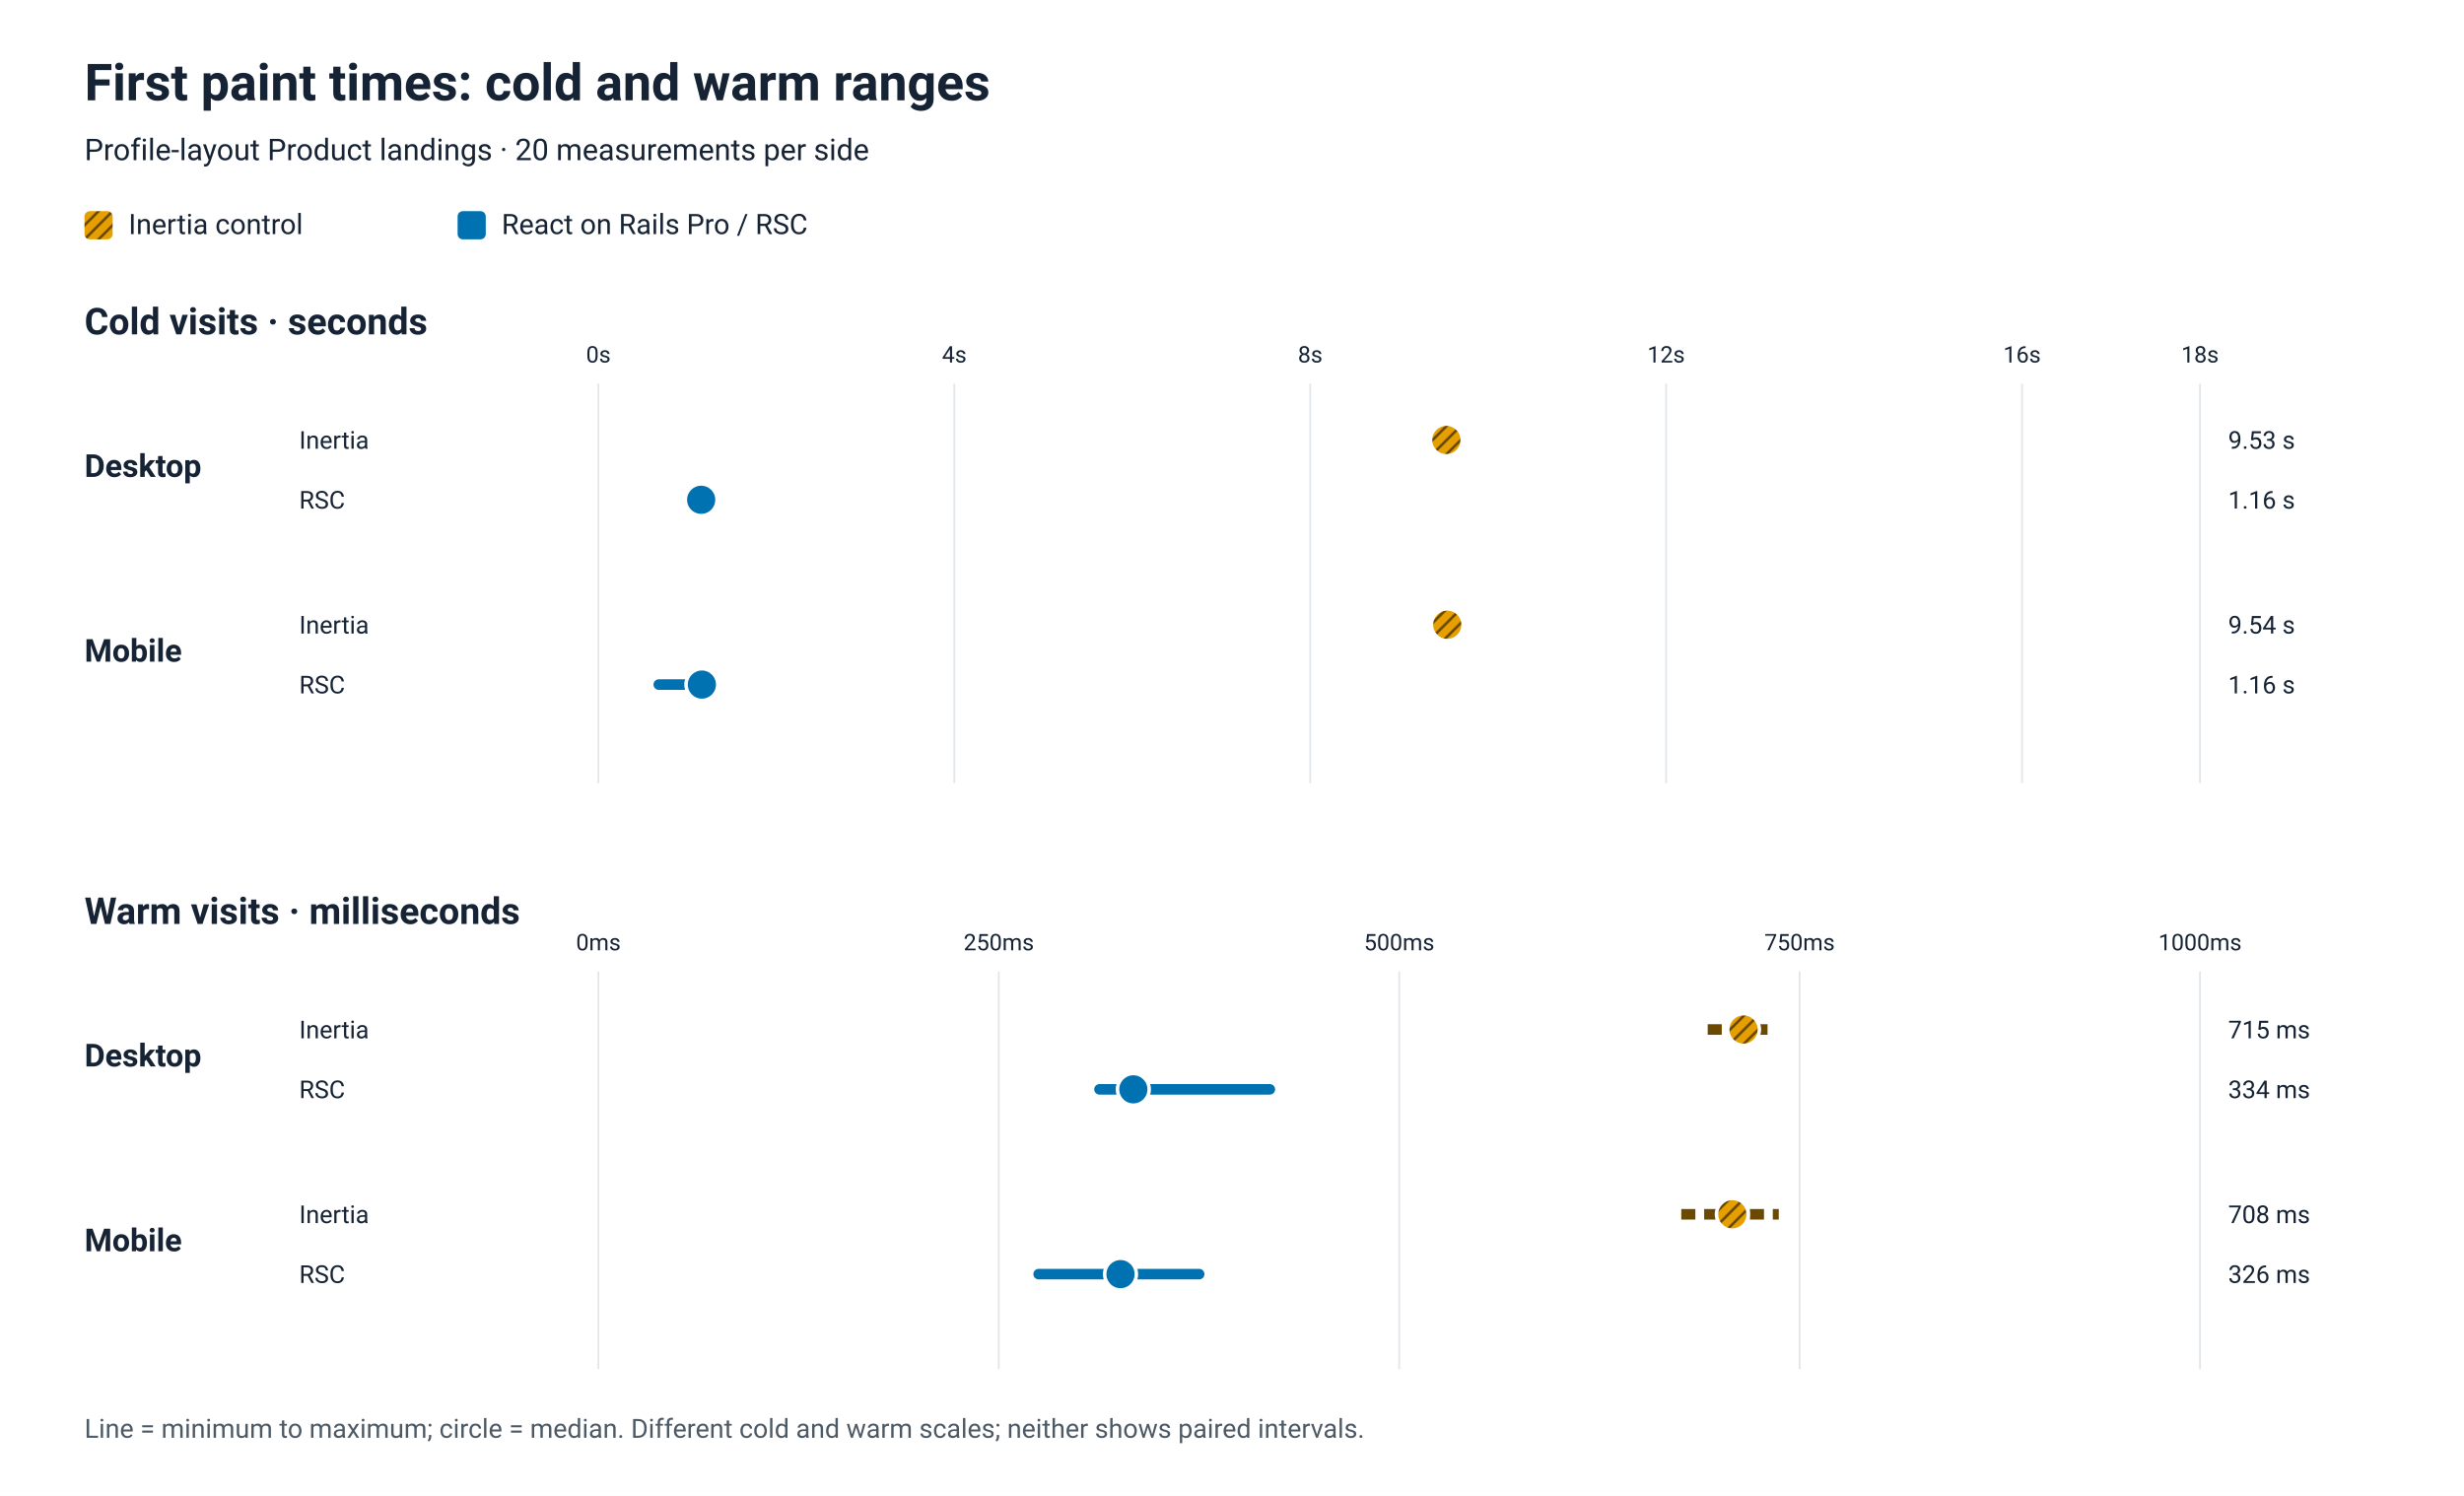
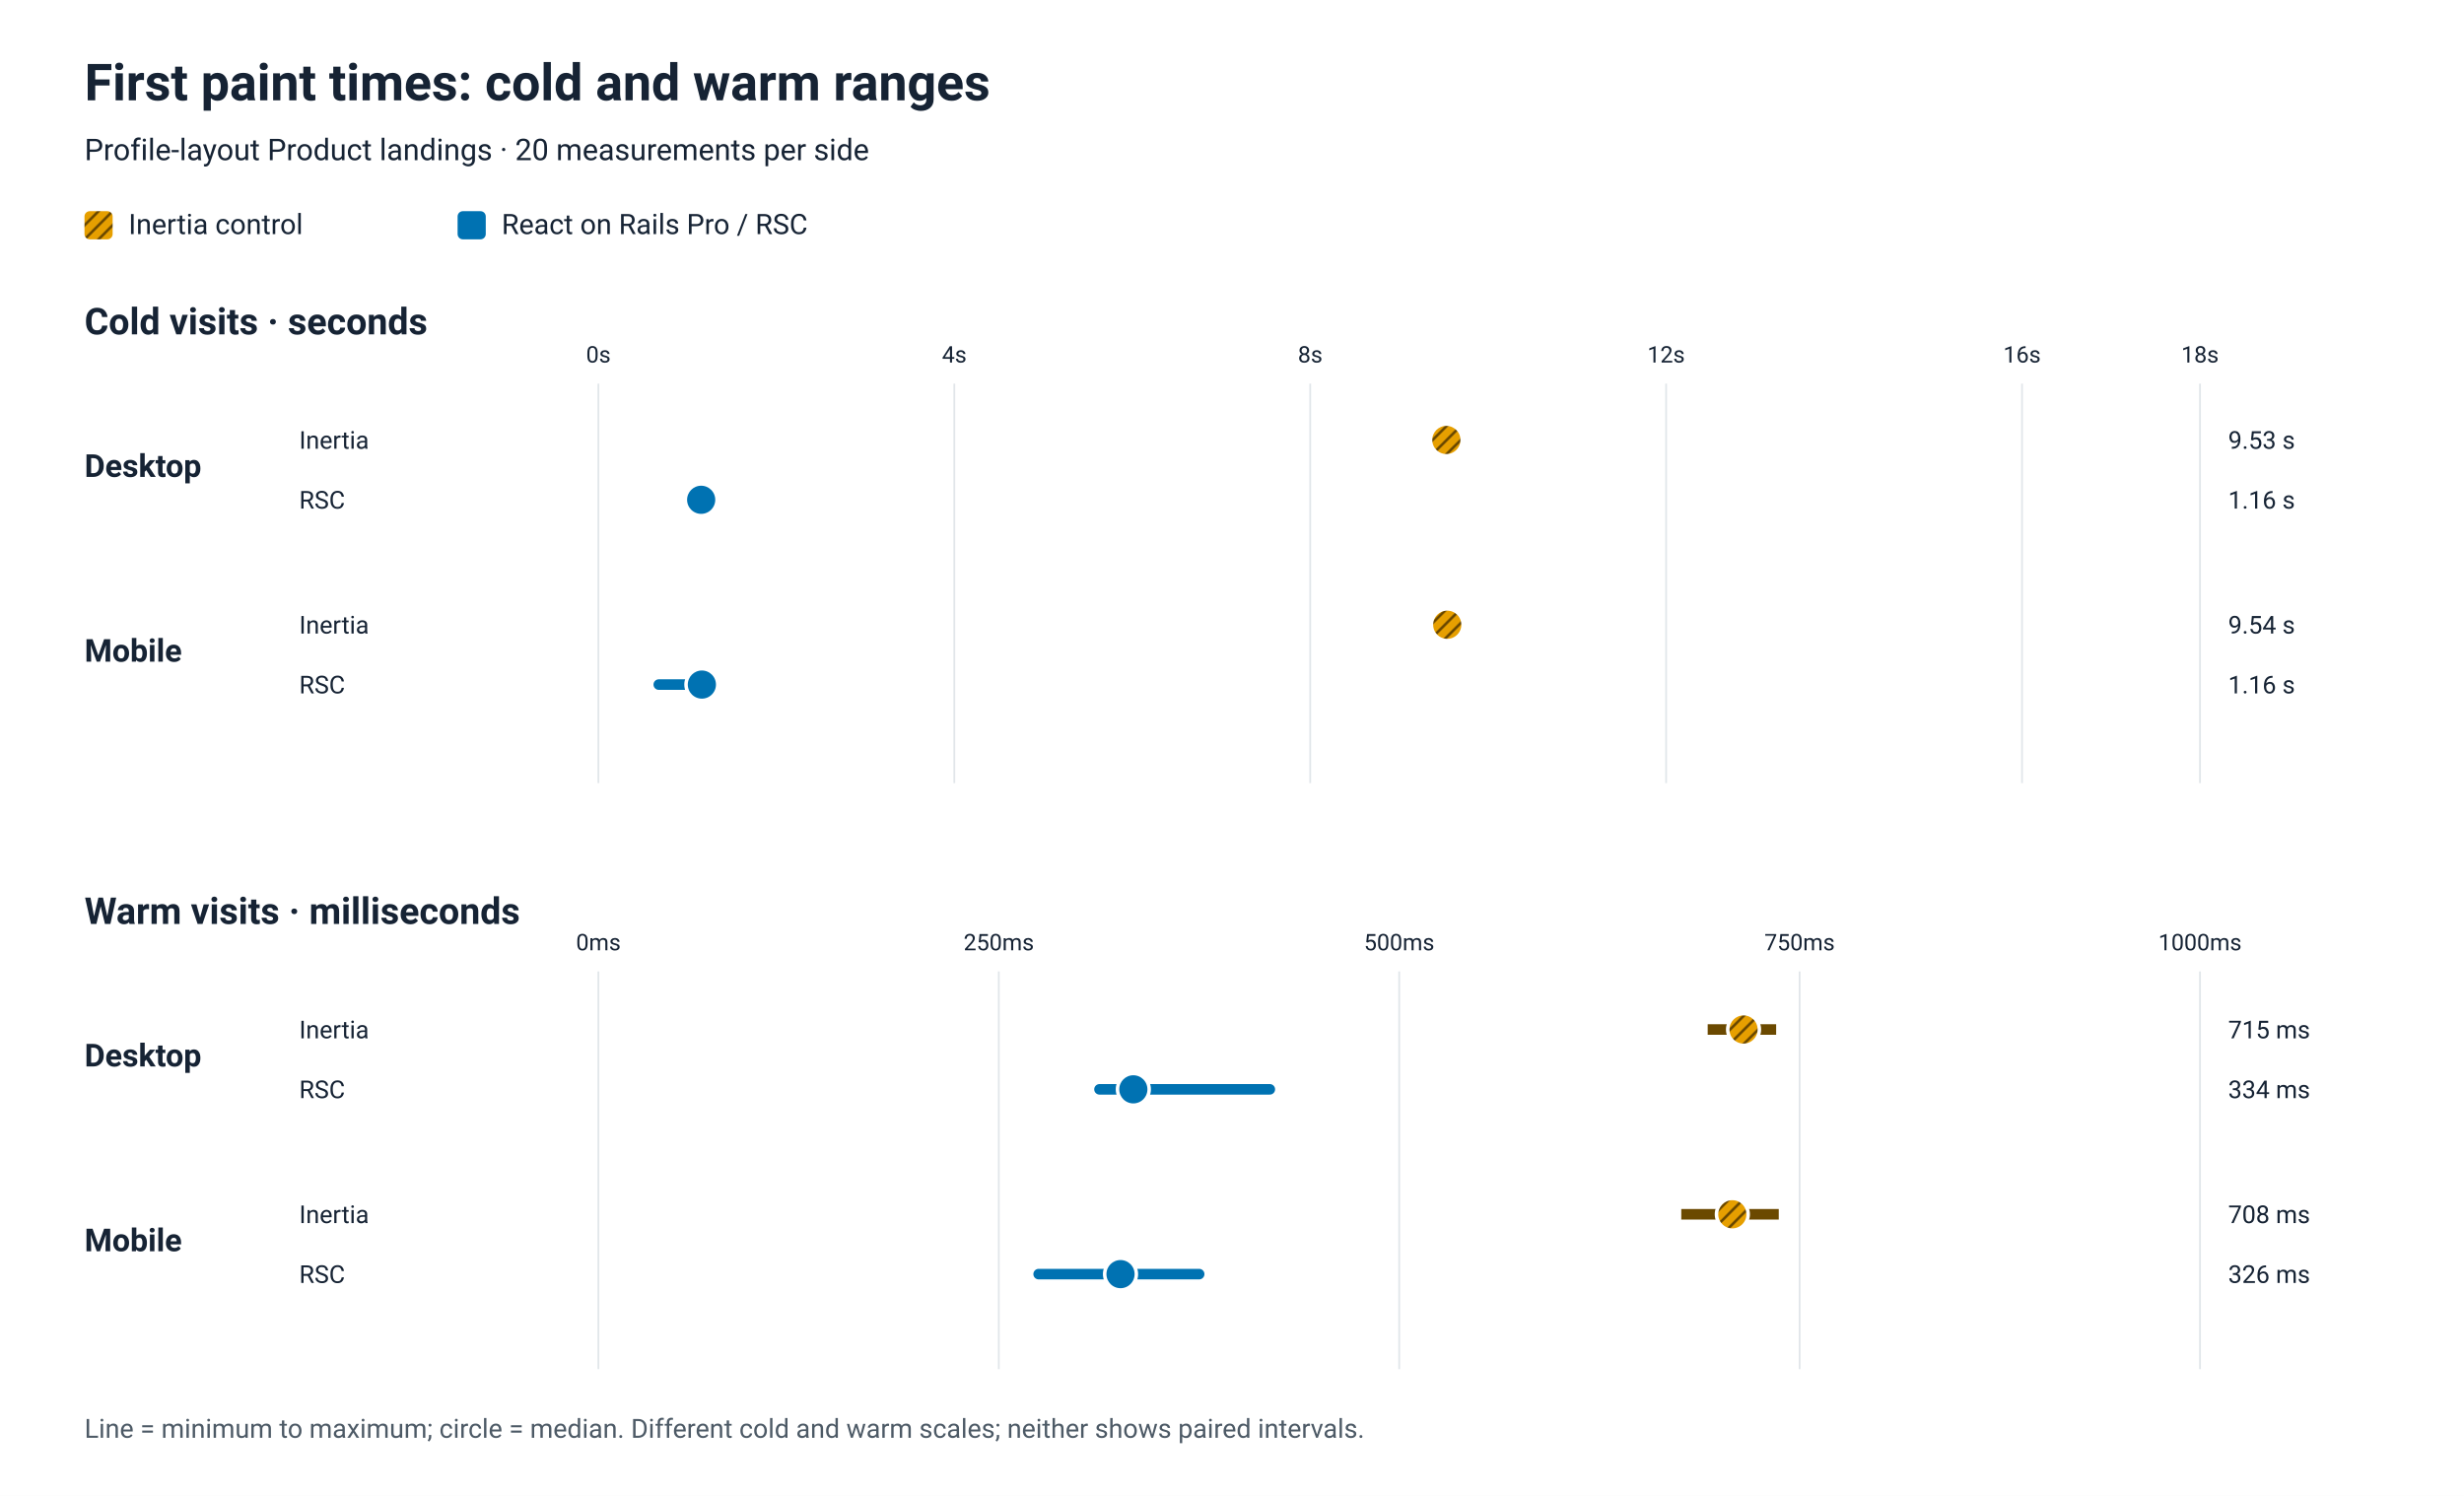
<svg xmlns="http://www.w3.org/2000/svg" viewBox="0 0 1400 850" role="img" aria-labelledby="title description" font-family="ui-sans-serif,-apple-system,'Segoe UI',Roboto,Helvetica,Arial,sans-serif">
  <defs>
    <pattern id="inertia-hatch" width="8" height="8" patternUnits="userSpaceOnUse">
      <rect width="8" height="8" fill="#E69F00" />
      <path d="M-2 2L2-2M0 8L8 0M6 10L10 6" stroke="#6B4900" stroke-width="1.5" />
    </pattern>
  </defs>
  <rect width="1400" height="850" fill="#ffffff" />
  <text x="48" y="57" font-size="29" fill="#162334" font-weight="700">First paint times: cold and warm ranges</text>
  <text x="48" y="91" font-size="17" fill="#162334">Profile-layout Product landings · 20 measurements per side</text>
  <rect x="48" y="120" width="16" height="16" rx="3" fill="url(#inertia-hatch)" />
  <text x="73" y="133" font-size="16" fill="#162334">Inertia control</text>
  <rect x="260" y="120" width="16" height="16" rx="3" fill="#0072B2" />
  <text x="285" y="133" font-size="16" fill="#162334">React on Rails Pro / RSC</text>
  <text x="48" y="190" font-size="21" fill="#162334" font-weight="700">Cold visits · seconds</text>
  <line x1="340" y1="218" x2="340" y2="445" stroke="#e1e6ea" />
  <text x="340" y="206" font-size="13" fill="#162334" text-anchor="middle">0s</text>
  <line x1="542.222" y1="218" x2="542.222" y2="445" stroke="#e1e6ea" />
  <text x="542.222" y="206" font-size="13" fill="#162334" text-anchor="middle">4s</text>
  <line x1="744.444" y1="218" x2="744.444" y2="445" stroke="#e1e6ea" />
  <text x="744.444" y="206" font-size="13" fill="#162334" text-anchor="middle">8s</text>
  <line x1="946.667" y1="218" x2="946.667" y2="445" stroke="#e1e6ea" />
  <text x="946.667" y="206" font-size="13" fill="#162334" text-anchor="middle">12s</text>
  <line x1="1148.889" y1="218" x2="1148.889" y2="445" stroke="#e1e6ea" />
  <text x="1148.889" y="206" font-size="13" fill="#162334" text-anchor="middle">16s</text>
  <line x1="1250" y1="218" x2="1250" y2="445" stroke="#e1e6ea" />
  <text x="1250" y="206" font-size="13" fill="#162334" text-anchor="middle">18s</text>
  <text x="48" y="271" font-size="18" fill="#162334" font-weight="600">Desktop</text>
-   <line x1="816.031" y1="250" x2="826.69" y2="250" stroke="#6B4900" stroke-width="6" stroke-linecap="butt" stroke-dasharray="8 5" />
+   <line x1="816.031" y1="250" x2="826.69" y2="250" stroke="#6B4900" stroke-width="6" stroke-linecap="butt" />
  <circle cx="821.794" cy="250" r="9" fill="url(#inertia-hatch)" stroke="white" stroke-width="2" />
  <text x="170" y="255" font-size="14" fill="#162334">Inertia</text>
  <text x="1266" y="255" font-size="14" fill="#162334">9.53 s</text>
  <line x1="396.84" y1="284" x2="403.103" y2="284" stroke="#0072B2" stroke-width="6" stroke-linecap="round" />
  <circle cx="398.392" cy="284" r="9" fill="#0072B2" stroke="white" stroke-width="2" />
  <text x="170" y="289" font-size="14" fill="#162334">RSC</text>
  <text x="1266" y="289" font-size="14" fill="#162334">1.16 s</text>
  <text x="48" y="376" font-size="18" fill="#162334" font-weight="600">Mobile</text>
-   <line x1="815.886" y1="355" x2="829.073" y2="355" stroke="#6B4900" stroke-width="6" stroke-linecap="butt" stroke-dasharray="8 5" />
+   <line x1="815.886" y1="355" x2="829.073" y2="355" stroke="#6B4900" stroke-width="6" stroke-linecap="butt" />
  <circle cx="822.3" cy="355" r="9" fill="url(#inertia-hatch)" stroke="white" stroke-width="2" />
  <text x="170" y="360" font-size="14" fill="#162334">Inertia</text>
  <text x="1266" y="360" font-size="14" fill="#162334">9.54 s</text>
  <line x1="374.304" y1="389" x2="402.901" y2="389" stroke="#0072B2" stroke-width="6" stroke-linecap="round" />
  <circle cx="398.796" cy="389" r="9" fill="#0072B2" stroke="white" stroke-width="2" />
  <text x="170" y="394" font-size="14" fill="#162334">RSC</text>
  <text x="1266" y="394" font-size="14" fill="#162334">1.16 s</text>
  <text x="48" y="525" font-size="21" fill="#162334" font-weight="700">Warm visits · milliseconds</text>
  <line x1="340" y1="552" x2="340" y2="778" stroke="#e1e6ea" />
  <text x="340" y="540" font-size="13" fill="#162334" text-anchor="middle">0ms</text>
  <line x1="567.5" y1="552" x2="567.5" y2="778" stroke="#e1e6ea" />
  <text x="567.5" y="540" font-size="13" fill="#162334" text-anchor="middle">250ms</text>
  <line x1="795" y1="552" x2="795" y2="778" stroke="#e1e6ea" />
  <text x="795" y="540" font-size="13" fill="#162334" text-anchor="middle">500ms</text>
  <line x1="1022.5" y1="552" x2="1022.5" y2="778" stroke="#e1e6ea" />
  <text x="1022.5" y="540" font-size="13" fill="#162334" text-anchor="middle">750ms</text>
  <line x1="1250" y1="552" x2="1250" y2="778" stroke="#e1e6ea" />
  <text x="1250" y="540" font-size="13" fill="#162334" text-anchor="middle">1000ms</text>
  <text x="48" y="606" font-size="18" fill="#162334" font-weight="600">Desktop</text>
-   <line x1="970.28" y1="585" x2="1009.176" y2="585" stroke="#6B4900" stroke-width="6" stroke-linecap="butt" stroke-dasharray="8 5" />
+   <line x1="970.28" y1="585" x2="1009.176" y2="585" stroke="#6B4900" stroke-width="6" stroke-linecap="butt" />
  <circle cx="990.65" cy="585" r="9" fill="url(#inertia-hatch)" stroke="white" stroke-width="2" />
  <text x="170" y="590" font-size="14" fill="#162334">Inertia</text>
  <text x="1266" y="590" font-size="14" fill="#162334">715 ms</text>
  <line x1="624.714" y1="619" x2="721.486" y2="619" stroke="#0072B2" stroke-width="6" stroke-linecap="round" />
  <circle cx="643.94" cy="619" r="9" fill="#0072B2" stroke="white" stroke-width="2" />
  <text x="170" y="624" font-size="14" fill="#162334">RSC</text>
  <text x="1266" y="624" font-size="14" fill="#162334">334 ms</text>
  <text x="48" y="711" font-size="18" fill="#162334" font-weight="600">Mobile</text>
-   <line x1="955.268" y1="690" x2="1010.66" y2="690" stroke="#6B4900" stroke-width="6" stroke-linecap="butt" stroke-dasharray="8 5" />
+   <line x1="955.268" y1="690" x2="1010.66" y2="690" stroke="#6B4900" stroke-width="6" stroke-linecap="butt" />
  <circle cx="984.28" cy="690" r="9" fill="url(#inertia-hatch)" stroke="white" stroke-width="2" />
  <text x="170" y="695" font-size="14" fill="#162334">Inertia</text>
  <text x="1266" y="695" font-size="14" fill="#162334">708 ms</text>
  <line x1="590.14" y1="724" x2="681.342" y2="724" stroke="#0072B2" stroke-width="6" stroke-linecap="round" />
  <circle cx="636.66" cy="724" r="9" fill="#0072B2" stroke="white" stroke-width="2" />
  <text x="170" y="729" font-size="14" fill="#162334">RSC</text>
  <text x="1266" y="729" font-size="14" fill="#162334">326 ms</text>
  <text x="48" y="817" font-size="15" fill="#4d5a66">Line = minimum to maximum; circle = median. Different cold and warm scales; neither shows paired intervals.</text>
</svg>
